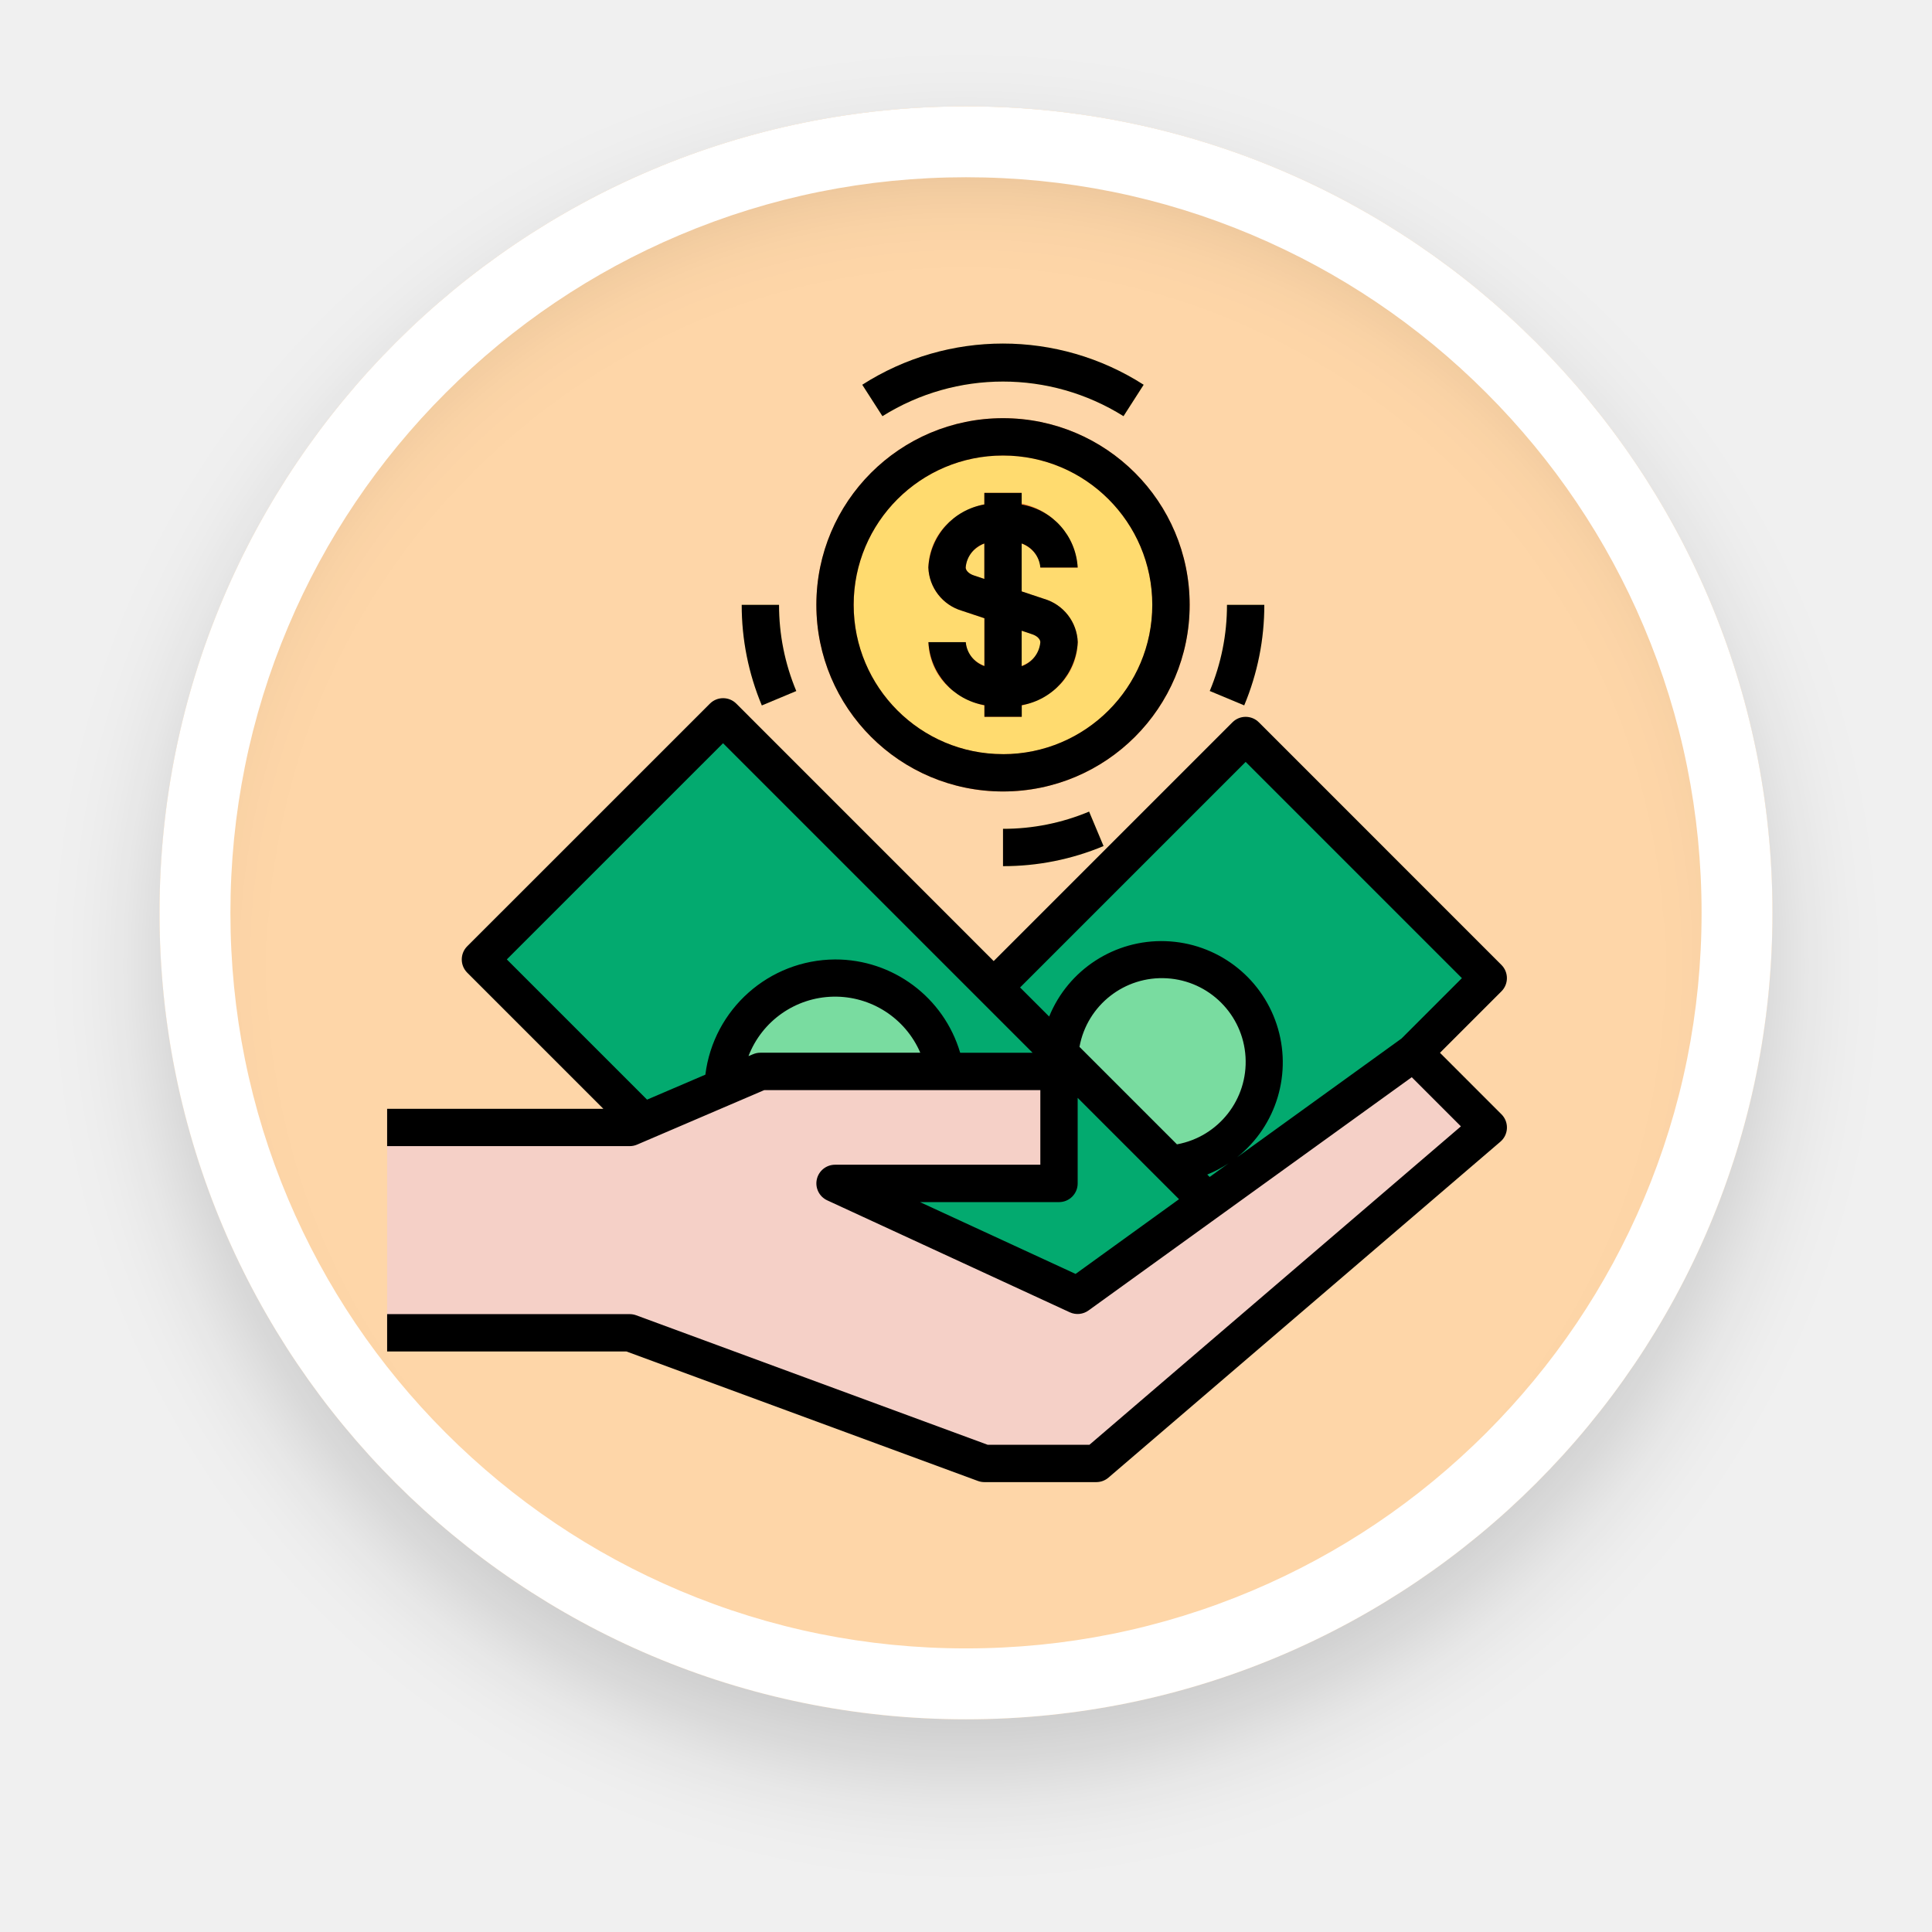
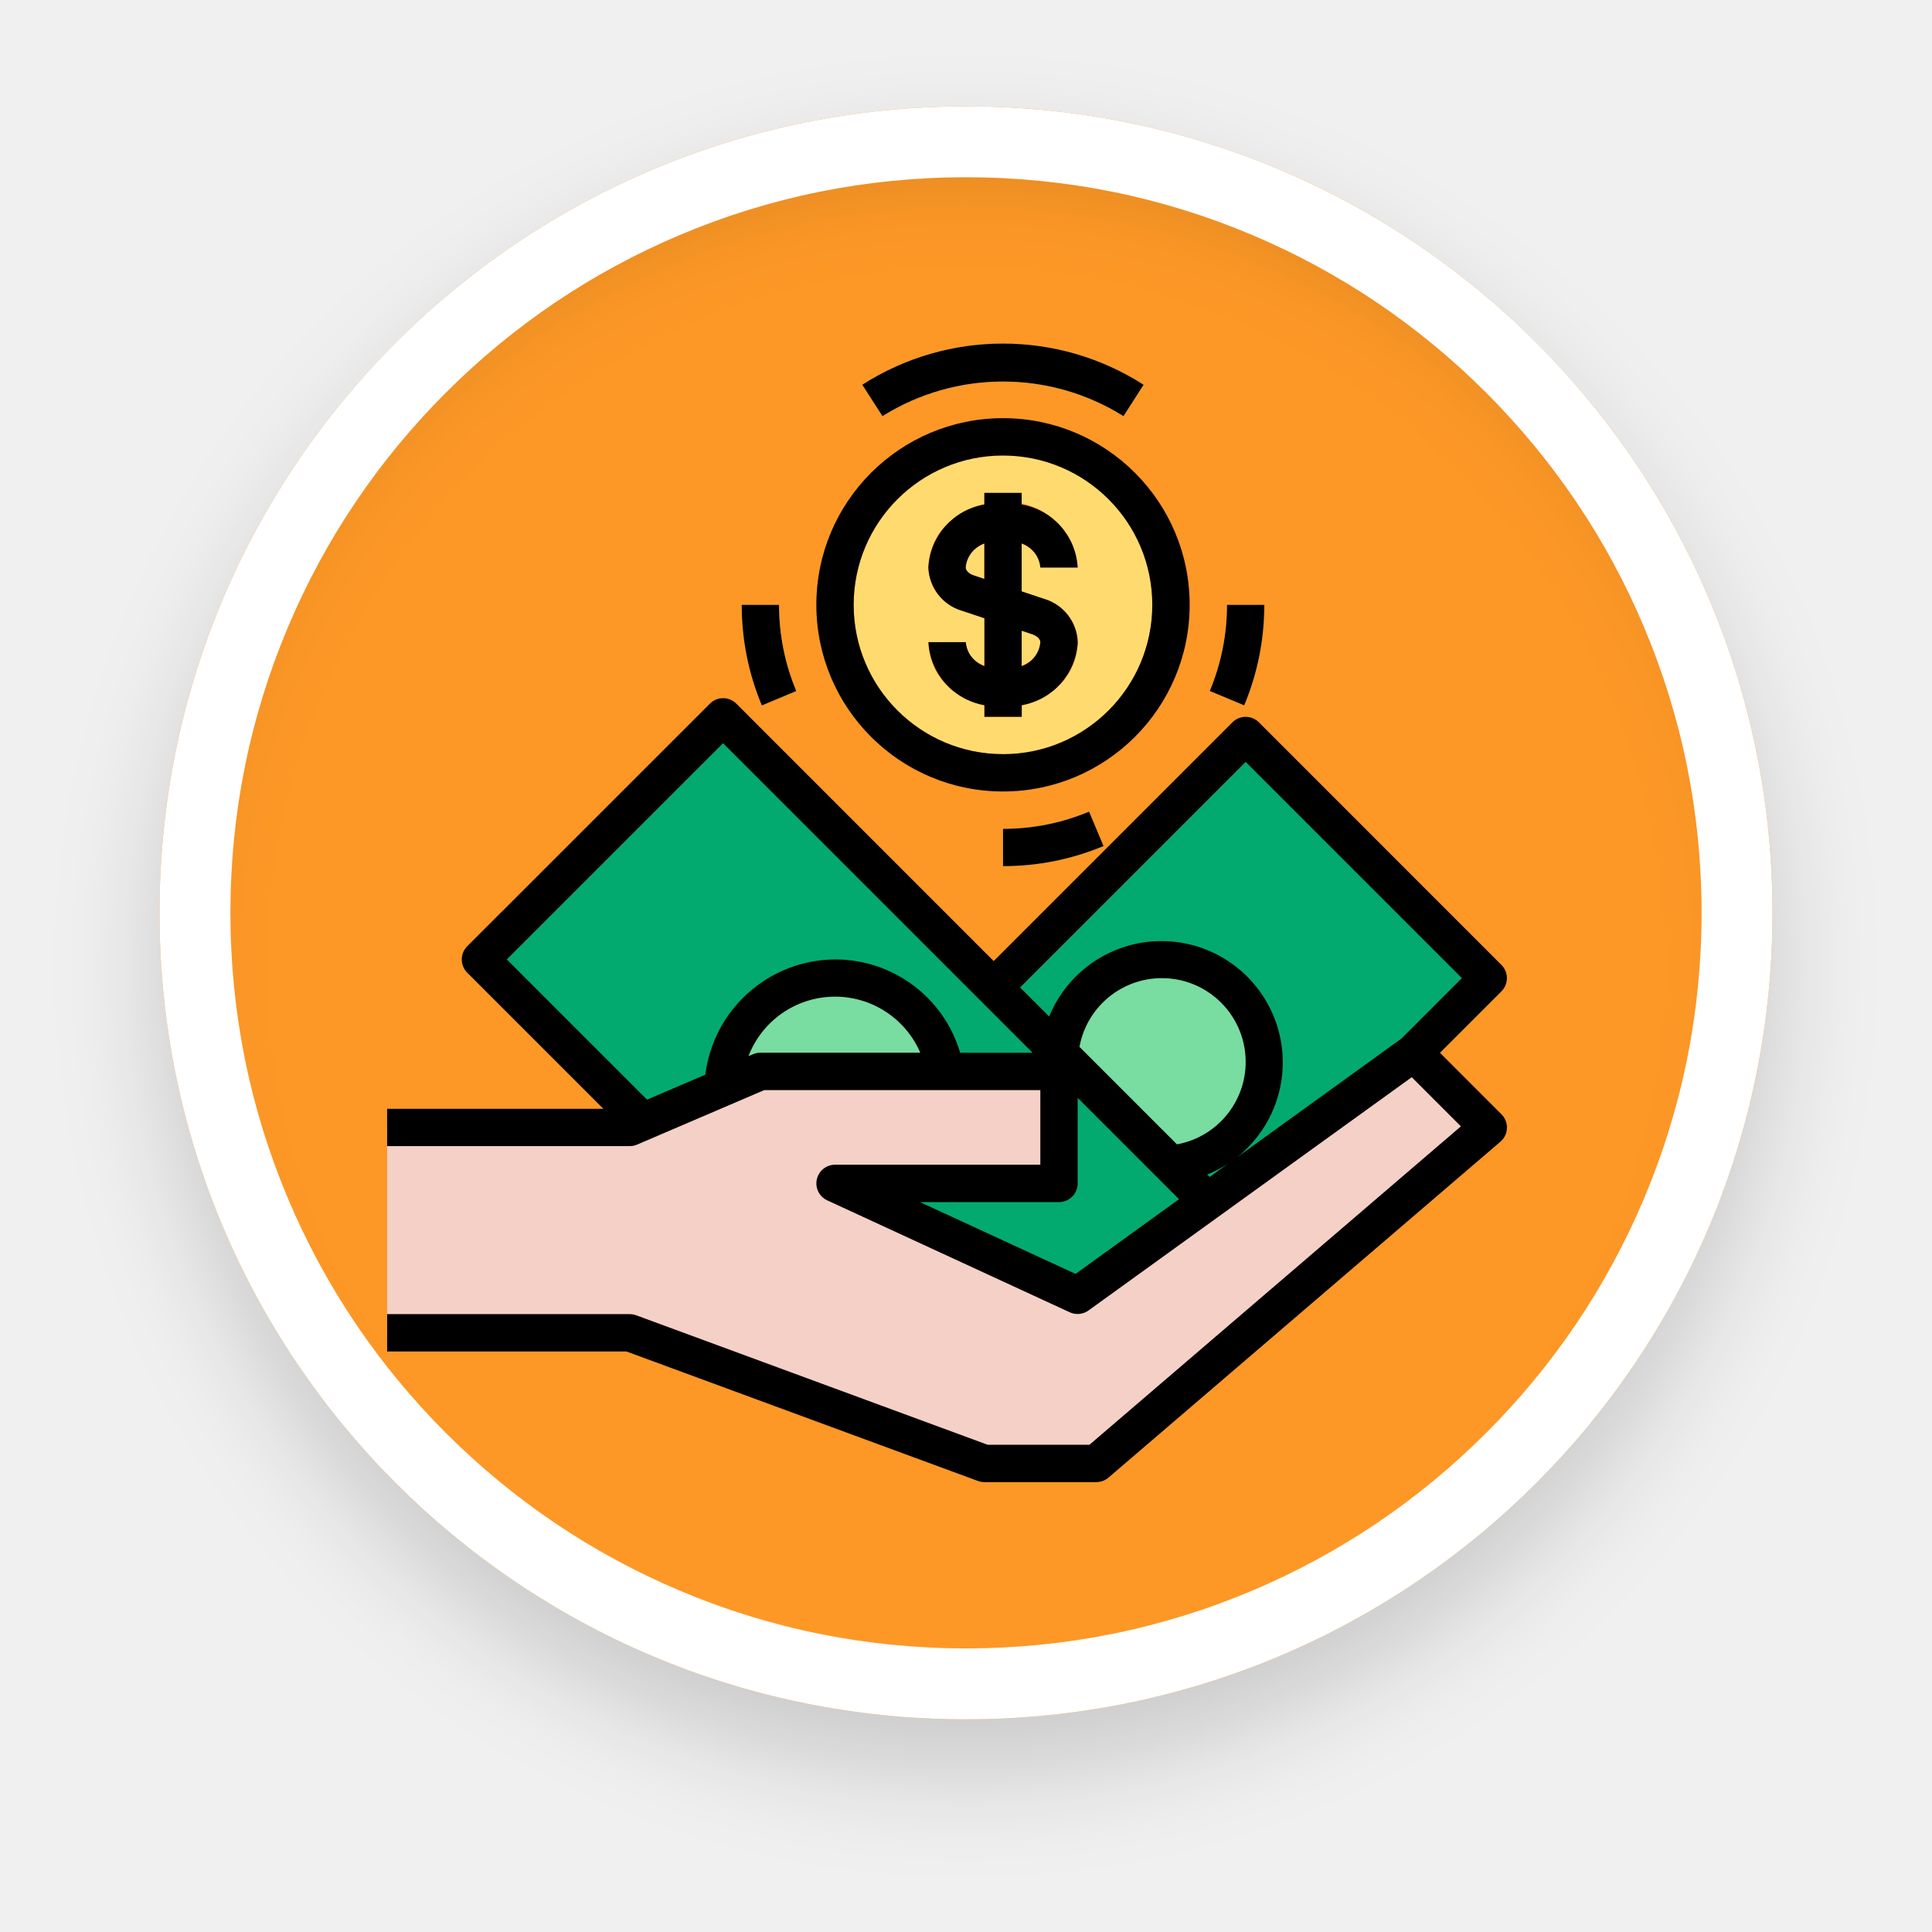
<svg xmlns="http://www.w3.org/2000/svg" width="109" height="109" viewBox="0 0 109 109">
  <defs>
-     <filter id="Trazado_873828" x="0" y="0" width="109" height="109" filterUnits="userSpaceOnUse">
+     <filter id="Path_873828" x="0" y="0" width="109" height="109" filterUnits="userSpaceOnUse">
      <feOffset dy="3" input="SourceAlpha" />
      <feGaussianBlur stdDeviation="3" result="blur" />
      <feFlood flood-opacity="0.161" />
      <feComposite operator="in" in2="blur" />
    </filter>
-     <filter id="Trazado_873828-2" x="0" y="0" width="109" height="109" filterUnits="userSpaceOnUse">
+     <filter id="Path_873828-2" x="0" y="0" width="109" height="109" filterUnits="userSpaceOnUse">
      <feOffset dy="3" input="SourceAlpha" />
      <feGaussianBlur stdDeviation="3" result="blur-2" />
      <feFlood flood-opacity="0.161" result="color" />
      <feComposite operator="out" in="SourceGraphic" in2="blur-2" />
      <feComposite operator="in" in="color" />
      <feComposite operator="in" in2="SourceGraphic" />
    </filter>
  </defs>
-   <g id="Grupo_1112605" data-name="Grupo 1112605" transform="translate(9 6)">
+   <g id="Group_1201282" data-name="Group 1201282" transform="translate(9 6)">
    <g data-type="innerShadowGroup">
-       <g transform="matrix(1, 0, 0, 1, -9, -6)" filter="url(#Trazado_873828)">
-         <g id="Trazado_873828-3" data-name="Trazado 873828" transform="translate(9 6)" fill="#fed6a8">
+       <g transform="matrix(1, 0, 0, 1, -9, -6)" filter="url(#Path_873828)">
+         <g id="Path_873828-3" data-name="Path 873828" transform="translate(9 6)" fill="#fd9826">
          <path d="M 45.5 89 C 39.627 89 33.93 87.85 28.568 85.582 C 23.389 83.392 18.736 80.255 14.741 76.259 C 10.745 72.264 7.608 67.611 5.418 62.432 C 3.15 57.07 2 51.373 2 45.5 C 2 39.627 3.15 33.93 5.418 28.568 C 7.608 23.389 10.745 18.736 14.741 14.741 C 18.736 10.745 23.389 7.608 28.568 5.418 C 33.93 3.15 39.627 2 45.5 2 C 51.373 2 57.07 3.15 62.432 5.418 C 67.611 7.608 72.264 10.745 76.259 14.741 C 80.255 18.736 83.392 23.389 85.582 28.568 C 87.85 33.93 89 39.627 89 45.5 C 89 51.373 87.85 57.07 85.582 62.432 C 83.392 67.611 80.255 72.264 76.259 76.259 C 72.264 80.255 67.611 83.392 62.432 85.582 C 57.07 87.85 51.373 89 45.5 89 Z" stroke="none" />
          <path d="M 45.5 4 C 39.896 4 34.461 5.097 29.348 7.26 C 24.406 9.35 19.968 12.342 16.155 16.155 C 12.342 19.968 9.35 24.406 7.26 29.348 C 5.097 34.461 4 39.896 4 45.5 C 4 51.104 5.097 56.539 7.26 61.652 C 9.35 66.594 12.342 71.032 16.155 74.845 C 19.968 78.658 24.406 81.65 29.348 83.74 C 34.461 85.903 39.896 87 45.5 87 C 51.104 87 56.539 85.903 61.652 83.74 C 66.594 81.65 71.032 78.658 74.845 74.845 C 78.658 71.032 81.65 66.594 83.74 61.652 C 85.903 56.539 87 51.104 87 45.5 C 87 39.896 85.903 34.461 83.74 29.348 C 81.65 24.406 78.658 19.968 74.845 16.155 C 71.032 12.342 66.594 9.35 61.652 7.26 C 56.539 5.097 51.104 4 45.5 4 M 45.5 0 C 70.629 0 91 20.371 91 45.5 C 91 70.629 70.629 91 45.5 91 C 20.371 91 0 70.629 0 45.5 C 0 20.371 20.371 0 45.5 0 Z" stroke="none" fill="#fff" />
        </g>
      </g>
-       <g id="Trazado_873828-4" data-name="Trazado 873828" fill="#fed6a8">
+       <g id="Path_873828-4" data-name="Path 873828" fill="#fd9826">
        <path d="M 45.5 89 C 39.627 89 33.93 87.85 28.568 85.582 C 23.389 83.392 18.736 80.255 14.741 76.259 C 10.745 72.264 7.608 67.611 5.418 62.432 C 3.15 57.07 2 51.373 2 45.5 C 2 39.627 3.15 33.93 5.418 28.568 C 7.608 23.389 10.745 18.736 14.741 14.741 C 18.736 10.745 23.389 7.608 28.568 5.418 C 33.93 3.15 39.627 2 45.5 2 C 51.373 2 57.07 3.15 62.432 5.418 C 67.611 7.608 72.264 10.745 76.259 14.741 C 80.255 18.736 83.392 23.389 85.582 28.568 C 87.85 33.93 89 39.627 89 45.5 C 89 51.373 87.85 57.07 85.582 62.432 C 83.392 67.611 80.255 72.264 76.259 76.259 C 72.264 80.255 67.611 83.392 62.432 85.582 C 57.07 87.85 51.373 89 45.5 89 Z" stroke="none" />
        <path d="M 45.5 4 C 39.896 4 34.461 5.097 29.348 7.26 C 24.406 9.35 19.968 12.342 16.155 16.155 C 12.342 19.968 9.35 24.406 7.26 29.348 C 5.097 34.461 4 39.896 4 45.5 C 4 51.104 5.097 56.539 7.26 61.652 C 9.35 66.594 12.342 71.032 16.155 74.845 C 19.968 78.658 24.406 81.65 29.348 83.74 C 34.461 85.903 39.896 87 45.5 87 C 51.104 87 56.539 85.903 61.652 83.74 C 66.594 81.65 71.032 78.658 74.845 74.845 C 78.658 71.032 81.65 66.594 83.74 61.652 C 85.903 56.539 87 51.104 87 45.5 C 87 39.896 85.903 34.461 83.74 29.348 C 81.65 24.406 78.658 19.968 74.845 16.155 C 71.032 12.342 66.594 9.35 61.652 7.26 C 56.539 5.097 51.104 4 45.5 4 M 45.5 0 C 70.629 0 91 20.371 91 45.5 C 91 70.629 70.629 91 45.5 91 C 20.371 91 0 70.629 0 45.5 C 0 20.371 20.371 0 45.5 0 Z" stroke="none" />
      </g>
-       <g transform="matrix(1, 0, 0, 1, -9, -6)" filter="url(#Trazado_873828-2)">
-         <g id="Trazado_873828-5" data-name="Trazado 873828" transform="translate(9 6)" fill="#fff">
+       <g transform="matrix(1, 0, 0, 1, -9, -6)" filter="url(#Path_873828-2)">
+         <g id="Path_873828-5" data-name="Path 873828" transform="translate(9 6)" fill="#fff">
          <path d="M 45.5 89 C 39.627 89 33.93 87.85 28.568 85.582 C 23.389 83.392 18.736 80.255 14.741 76.259 C 10.745 72.264 7.608 67.611 5.418 62.432 C 3.15 57.07 2 51.373 2 45.5 C 2 39.627 3.15 33.93 5.418 28.568 C 7.608 23.389 10.745 18.736 14.741 14.741 C 18.736 10.745 23.389 7.608 28.568 5.418 C 33.93 3.15 39.627 2 45.5 2 C 51.373 2 57.07 3.15 62.432 5.418 C 67.611 7.608 72.264 10.745 76.259 14.741 C 80.255 18.736 83.392 23.389 85.582 28.568 C 87.85 33.93 89 39.627 89 45.5 C 89 51.373 87.85 57.07 85.582 62.432 C 83.392 67.611 80.255 72.264 76.259 76.259 C 72.264 80.255 67.611 83.392 62.432 85.582 C 57.07 87.85 51.373 89 45.5 89 Z" stroke="none" />
          <path d="M 45.5 4 C 39.896 4 34.461 5.097 29.348 7.26 C 24.406 9.35 19.968 12.342 16.155 16.155 C 12.342 19.968 9.35 24.406 7.26 29.348 C 5.097 34.461 4 39.896 4 45.5 C 4 51.104 5.097 56.539 7.26 61.652 C 9.35 66.594 12.342 71.032 16.155 74.845 C 19.968 78.658 24.406 81.65 29.348 83.74 C 34.461 85.903 39.896 87 45.5 87 C 51.104 87 56.539 85.903 61.652 83.74 C 66.594 81.65 71.032 78.658 74.845 74.845 C 78.658 71.032 81.65 66.594 83.74 61.652 C 85.903 56.539 87 51.104 87 45.5 C 87 39.896 85.903 34.461 83.74 29.348 C 81.65 24.406 78.658 19.968 74.845 16.155 C 71.032 12.342 66.594 9.35 61.652 7.26 C 56.539 5.097 51.104 4 45.5 4 M 45.5 0 C 70.629 0 91 20.371 91 45.5 C 91 70.629 70.629 91 45.5 91 C 20.371 91 0 70.629 0 45.5 C 0 20.371 20.371 0 45.5 0 Z" stroke="none" />
        </g>
      </g>
-       <g id="Trazado_873828-6" data-name="Trazado 873828" fill="none">
+       <g id="Path_873828-6" data-name="Path 873828" fill="none">
        <path d="M 45.5 89 C 39.627 89 33.93 87.85 28.568 85.582 C 23.389 83.392 18.736 80.255 14.741 76.259 C 10.745 72.264 7.608 67.611 5.418 62.432 C 3.15 57.07 2 51.373 2 45.5 C 2 39.627 3.15 33.93 5.418 28.568 C 7.608 23.389 10.745 18.736 14.741 14.741 C 18.736 10.745 23.389 7.608 28.568 5.418 C 33.93 3.15 39.627 2 45.5 2 C 51.373 2 57.07 3.15 62.432 5.418 C 67.611 7.608 72.264 10.745 76.259 14.741 C 80.255 18.736 83.392 23.389 85.582 28.568 C 87.85 33.93 89 39.627 89 45.5 C 89 51.373 87.85 57.07 85.582 62.432 C 83.392 67.611 80.255 72.264 76.259 76.259 C 72.264 80.255 67.611 83.392 62.432 85.582 C 57.07 87.85 51.373 89 45.5 89 Z" stroke="none" />
        <path d="M 45.5 4 C 39.896 4 34.461 5.097 29.348 7.26 C 24.406 9.35 19.968 12.342 16.155 16.155 C 12.342 19.968 9.35 24.406 7.26 29.348 C 5.097 34.461 4 39.896 4 45.5 C 4 51.104 5.097 56.539 7.26 61.652 C 9.35 66.594 12.342 71.032 16.155 74.845 C 19.968 78.658 24.406 81.65 29.348 83.74 C 34.461 85.903 39.896 87 45.5 87 C 51.104 87 56.539 85.903 61.652 83.74 C 66.594 81.65 71.032 78.658 74.845 74.845 C 78.658 71.032 81.65 66.594 83.74 61.652 C 85.903 56.539 87 51.104 87 45.5 C 87 39.896 85.903 34.461 83.74 29.348 C 81.65 24.406 78.658 19.968 74.845 16.155 C 71.032 12.342 66.594 9.35 61.652 7.26 C 56.539 5.097 51.104 4 45.5 4 M 45.5 0 C 70.629 0 91 20.371 91 45.5 C 91 70.629 70.629 91 45.5 91 C 20.371 91 0 70.629 0 45.5 C 0 20.371 20.371 0 45.5 0 Z" stroke="none" fill="#fff" />
      </g>
    </g>
-     <g id="Grupo_1111993" data-name="Grupo 1111993" transform="translate(12.839 13.383)">
-       <path id="Trazado_900657" data-name="Trazado 900657" d="M304.889,189.949l-4.212,4.212-11.615,8.392-2.053-2.053.042-.053a5.791,5.791,0,1,0-6.361-6.286l-.011.011-3.7-3.7L291.2,176.26Z" transform="translate(-242.761 -154.147)" fill="#03aa6f" />
-       <path id="Trazado_900658" data-name="Trazado 900658" d="M66.325,323.161,44.212,342.115H37.894l-20.007-7.371H4.2V323.161H17.887l.737-.316,4.528-1.937L25.258,320H42.106v6.318H29.47l13.689,6.318,7.339-5.3,11.615-8.392Z" transform="translate(-4.198 -278.935)" fill="#f5d0c7" />
-       <path id="Trazado_900659" data-name="Trazado 900659" d="M318.018,282.529a5.784,5.784,0,0,1-5.2,5.76l-.042.053-5.813-5.813-.516-.516.011-.011a5.792,5.792,0,0,1,11.562.527Z" transform="translate(-268.526 -241.988)" fill="#79dca0" />
-       <path id="Trazado_900660" data-name="Trazado 900660" d="M226.669,331.011l-7.339,5.3L205.64,329.99h12.636v-6.318l.526-.527,5.813,5.813Z" transform="translate(-180.368 -282.605)" fill="#03aa6f" />
-       <path id="Trazado_900661" data-name="Trazado 900661" d="M215.117,56.181a3.493,3.493,0,0,0,2.232-.769,2.438,2.438,0,0,0,.927-1.864,1.579,1.579,0,0,0-1.169-1.443l-1.99-.663V46.7a3.493,3.493,0,0,0-2.232.769,2.438,2.438,0,0,0-.927,1.864,1.579,1.579,0,0,0,1.169,1.443l1.99.663Zm0-14.216a9.477,9.477,0,1,1-9.477,9.477A9.476,9.476,0,0,1,215.117,41.965Z" transform="translate(-180.368 -36.7)" fill="#ffdb6f" />
-       <path id="Trazado_900662" data-name="Trazado 900662" d="M79.335,187.348l-.527.527h-6.4a6.318,6.318,0,0,0-12.552.906l-4.528,1.938-9.161-9.161,13.689-13.689,15.269,15.269,3.7,3.7Z" transform="translate(-40.9 -146.807)" fill="#03aa6f" />
-       <g id="Grupo_1111993-2" data-name="Grupo 1111993" transform="translate(31.59 10.003)">
-         <path id="Trazado_900663" data-name="Trazado 900663" d="M284.341,119.612a2.438,2.438,0,0,1-.927,1.864,3.492,3.492,0,0,1-2.232.769v-4.738l1.99.663A1.579,1.579,0,0,1,284.341,119.612Z" transform="translate(-278.023 -112.767)" fill="#ffdb6f" />
-         <path id="Trazado_900664" data-name="Trazado 900664" d="M259.159,79.734v4.738l-1.99-.663A1.579,1.579,0,0,1,256,82.366a2.438,2.438,0,0,1,.927-1.864A3.5,3.5,0,0,1,259.159,79.734Z" transform="translate(-256 -79.734)" fill="#ffdb6f" />
+     <g id="Group_1111993" data-name="Group 1111993" transform="translate(12.839 13.383)">
+       <path id="Path_900657" data-name="Path 900657" d="M304.889,189.949l-4.212,4.212-11.615,8.392-2.053-2.053.042-.053a5.791,5.791,0,1,0-6.361-6.286l-.011.011-3.7-3.7L291.2,176.26Z" transform="translate(-242.761 -154.147)" fill="#03aa6f" />
+       <path id="Path_900658" data-name="Path 900658" d="M66.325,323.161,44.212,342.115H37.894l-20.007-7.371H4.2V323.161H17.887l.737-.316,4.528-1.937L25.258,320H42.106v6.318H29.47l13.689,6.318,7.339-5.3,11.615-8.392Z" transform="translate(-4.198 -278.935)" fill="#f5d0c7" />
+       <path id="Path_900659" data-name="Path 900659" d="M318.018,282.529a5.784,5.784,0,0,1-5.2,5.76l-.042.053-5.813-5.813-.516-.516.011-.011a5.792,5.792,0,0,1,11.562.527Z" transform="translate(-268.526 -241.988)" fill="#79dca0" />
+       <path id="Path_900660" data-name="Path 900660" d="M226.669,331.011l-7.339,5.3L205.64,329.99h12.636v-6.318l.526-.527,5.813,5.813Z" transform="translate(-180.368 -282.605)" fill="#03aa6f" />
+       <path id="Path_900661" data-name="Path 900661" d="M215.117,56.181a3.493,3.493,0,0,0,2.232-.769,2.438,2.438,0,0,0,.927-1.864,1.579,1.579,0,0,0-1.169-1.443l-1.99-.663V46.7a3.493,3.493,0,0,0-2.232.769,2.438,2.438,0,0,0-.927,1.864,1.579,1.579,0,0,0,1.169,1.443l1.99.663Zm0-14.216a9.477,9.477,0,1,1-9.477,9.477A9.476,9.476,0,0,1,215.117,41.965Z" transform="translate(-180.368 -36.7)" fill="#ffdb6f" />
+       <path id="Path_900662" data-name="Path 900662" d="M79.335,187.348l-.527.527h-6.4a6.318,6.318,0,0,0-12.552.906l-4.528,1.938-9.161-9.161,13.689-13.689,15.269,15.269,3.7,3.7Z" transform="translate(-40.9 -146.807)" fill="#03aa6f" />
+       <g id="Group_1111993-2" data-name="Group 1111993" transform="translate(31.59 10.003)">
+         <path id="Path_900663" data-name="Path 900663" d="M284.341,119.612a2.438,2.438,0,0,1-.927,1.864,3.492,3.492,0,0,1-2.232.769v-4.738l1.99.663A1.579,1.579,0,0,1,284.341,119.612Z" transform="translate(-278.023 -112.767)" fill="#ffdb6f" />
+         <path id="Path_900664" data-name="Path 900664" d="M259.159,79.734v4.738l-1.99-.663A1.579,1.579,0,0,1,256,82.366a2.438,2.438,0,0,1,.927-1.864A3.5,3.5,0,0,1,259.159,79.734Z" transform="translate(-256 -79.734)" fill="#ffdb6f" />
      </g>
-       <path id="Trazado_900665" data-name="Trazado 900665" d="M167.832,290.419H157.386l-2.106.906a6.318,6.318,0,0,1,12.552-.906Z" transform="translate(-136.326 -249.352)" fill="#79dca0" />
-       <g id="Grupo_1111994" data-name="Grupo 1111994" transform="translate(20.007 0)">
-         <path id="Trazado_900666" data-name="Trazado 900666" d="M232.629,4.1a12.81,12.81,0,0,0-13.6,0l-1.139-1.771a14.718,14.718,0,0,1,15.881,0Z" transform="translate(-211.086 0)" fill="#ffdb6f" />
-         <path id="Trazado_900667" data-name="Trazado 900667" d="M164.807,123.175a14.715,14.715,0,0,1-1.133-5.669h2.106a12.583,12.583,0,0,0,.973,4.861Z" transform="translate(-163.674 -102.764)" fill="#ffdb6f" />
-         <path id="Trazado_900668" data-name="Trazado 900668" d="M281.181,213.55v-2.106a12.583,12.583,0,0,0,4.861-.973l.809,1.946A14.712,14.712,0,0,1,281.181,213.55Z" transform="translate(-266.439 -184.066)" fill="#ffdb6f" />
-         <path id="Trazado_900669" data-name="Trazado 900669" d="M376.093,123.175l-1.946-.809a12.585,12.585,0,0,0,.973-4.861h2.106A14.717,14.717,0,0,1,376.093,123.175Z" transform="translate(-347.742 -102.764)" fill="#ffdb6f" />
+       <path id="Path_900665" data-name="Path 900665" d="M167.832,290.419H157.386l-2.106.906a6.318,6.318,0,0,1,12.552-.906Z" transform="translate(-136.326 -249.352)" fill="#79dca0" />
+       <g id="Group_1111994" data-name="Group 1111994" transform="translate(20.007 0)">
+         <path id="Path_900666" data-name="Path 900666" d="M232.629,4.1a12.81,12.81,0,0,0-13.6,0l-1.139-1.771a14.718,14.718,0,0,1,15.881,0Z" transform="translate(-211.086 0)" fill="#ffdb6f" />
+         <path id="Path_900667" data-name="Path 900667" d="M164.807,123.175a14.715,14.715,0,0,1-1.133-5.669h2.106a12.583,12.583,0,0,0,.973,4.861Z" transform="translate(-163.674 -102.764)" fill="#ffdb6f" />
+         <path id="Path_900668" data-name="Path 900668" d="M281.181,213.55v-2.106a12.583,12.583,0,0,0,4.861-.973l.809,1.946A14.712,14.712,0,0,1,281.181,213.55Z" transform="translate(-266.439 -184.066)" fill="#ffdb6f" />
+         <path id="Path_900669" data-name="Path 900669" d="M376.093,123.175l-1.946-.809a12.585,12.585,0,0,0,.973-4.861h2.106A14.717,14.717,0,0,1,376.093,123.175Z" transform="translate(-347.742 -102.764)" fill="#ffdb6f" />
      </g>
-       <g id="Grupo_1111995" data-name="Grupo 1111995" transform="translate(24.219 4.212)">
-         <path id="Trazado_900670" data-name="Trazado 900670" d="M207.777,54.633a10.53,10.53,0,1,1,10.53-10.53A10.53,10.53,0,0,1,207.777,54.633Zm0-18.954A8.424,8.424,0,1,0,216.2,44.1,8.424,8.424,0,0,0,207.777,35.679Z" transform="translate(-197.247 -33.573)" fill="#ff8030" />
-         <path id="Trazado_900671" data-name="Trazado 900671" d="M251.82,82.873a4.535,4.535,0,0,1-2.907-1.013,3.5,3.5,0,0,1-1.3-2.673h2.106a1.385,1.385,0,0,0,.548,1.053,2.671,2.671,0,0,0,3.116,0,1.385,1.385,0,0,0,.549-1.053c0-.147-.153-.346-.444-.442L249.5,77.416a2.632,2.632,0,0,1-1.889-2.441,3.5,3.5,0,0,1,1.306-2.673,4.532,4.532,0,0,1,2.906-1.013,3.979,3.979,0,0,1,4.212,3.686h-2.106c0-.856-.964-1.579-2.106-1.579a2.454,2.454,0,0,0-1.557.527,1.385,1.385,0,0,0-.549,1.053c0,.147.153.346.444.442l3.985,1.329a2.632,2.632,0,0,1,1.889,2.441,3.5,3.5,0,0,1-1.306,2.673A4.531,4.531,0,0,1,251.82,82.873Z" transform="translate(-241.29 -66.551)" fill="#ff8030" />
-         <rect id="Rectángulo_404698" data-name="Rectángulo 404698" width="2.106" height="12.636" transform="translate(9.477 4.212)" fill="#ff8030" />
+       <g id="Group_1111995" data-name="Group 1111995" transform="translate(24.219 4.212)">
+         <path id="Path_900670" data-name="Path 900670" d="M207.777,54.633a10.53,10.53,0,1,1,10.53-10.53A10.53,10.53,0,0,1,207.777,54.633Zm0-18.954A8.424,8.424,0,1,0,216.2,44.1,8.424,8.424,0,0,0,207.777,35.679Z" transform="translate(-197.247 -33.573)" fill="#ff8030" />
+         <path id="Path_900671" data-name="Path 900671" d="M251.82,82.873a4.535,4.535,0,0,1-2.907-1.013,3.5,3.5,0,0,1-1.3-2.673h2.106a1.385,1.385,0,0,0,.548,1.053,2.671,2.671,0,0,0,3.116,0,1.385,1.385,0,0,0,.549-1.053c0-.147-.153-.346-.444-.442L249.5,77.416a2.632,2.632,0,0,1-1.889-2.441,3.5,3.5,0,0,1,1.306-2.673,4.532,4.532,0,0,1,2.906-1.013,3.979,3.979,0,0,1,4.212,3.686h-2.106c0-.856-.964-1.579-2.106-1.579a2.454,2.454,0,0,0-1.557.527,1.385,1.385,0,0,0-.549,1.053c0,.147.153.346.444.442l3.985,1.329a2.632,2.632,0,0,1,1.889,2.441,3.5,3.5,0,0,1-1.306,2.673A4.531,4.531,0,0,1,251.82,82.873Z" transform="translate(-241.29 -66.551)" fill="#ff8030" />
+         <rect id="Rectangle_404698" data-name="Rectangle 404698" width="2.106" height="12.636" transform="translate(9.477 4.212)" fill="#ff8030" />
      </g>
-       <path id="Trazado_900672" data-name="Trazado 900672" d="M219.032,4.1a12.813,12.813,0,0,1,13.6,0l1.137-1.773a14.718,14.718,0,0,0-15.876,0Z" transform="translate(-191.085 -0.003)" />
-       <path id="Trazado_900673" data-name="Trazado 900673" d="M163.673,117.505a14.644,14.644,0,0,0,1.135,5.675l1.944-.813a12.552,12.552,0,0,1-.973-4.862h-2.106Z" transform="translate(-143.666 -102.763)" />
-       <path id="Trazado_900674" data-name="Trazado 900674" d="M281.18,213.558a14.608,14.608,0,0,0,5.672-1.134l-.815-1.944a12.5,12.5,0,0,1-4.857.972v2.106Z" transform="translate(-246.431 -184.074)" />
-       <path id="Trazado_900675" data-name="Trazado 900675" d="M376.1,123.177a14.629,14.629,0,0,0,1.134-5.671h-2.106a12.515,12.515,0,0,1-.972,4.859Z" transform="translate(-327.743 -102.764)" />
-       <path id="Trazado_900676" data-name="Trazado 900676" d="M218.308,44.1a10.53,10.53,0,1,0-10.53,10.53A10.53,10.53,0,0,0,218.308,44.1Zm-10.53,8.424A8.424,8.424,0,1,1,216.2,44.1,8.424,8.424,0,0,1,207.778,52.526Z" transform="translate(-173.029 -29.36)" />
-       <path id="Trazado_900677" data-name="Trazado 900677" d="M253.926,71.357h2.106a3.812,3.812,0,0,0-3.159-3.555v-.657h-2.106V67.8a3.812,3.812,0,0,0-3.159,3.555,2.646,2.646,0,0,0,1.9,2.442l1.264.421v2.7a1.579,1.579,0,0,1-1.053-1.351h-2.106a3.812,3.812,0,0,0,3.159,3.555v.657h2.106v-.657a3.812,3.812,0,0,0,3.159-3.555,2.646,2.646,0,0,0-1.9-2.442l-1.264-.421V70A1.579,1.579,0,0,1,253.926,71.357Zm-.453,3.767c.266.089.453.273.453.445a1.579,1.579,0,0,1-1.053,1.353v-2ZM250.167,71.8c-.266-.089-.453-.273-.453-.445A1.579,1.579,0,0,1,250.767,70v2Z" transform="translate(-217.071 -58.721)" />
-       <path id="Trazado_900678" data-name="Trazado 900678" d="M53.381,160.839a1.054,1.054,0,0,0-1.489,0L38.421,174.31,23.9,159.786a1.054,1.054,0,0,0-1.489,0L8.719,173.475a1.054,1.054,0,0,0,0,1.489l7.68,7.68H4.2v2.106H17.887a1.038,1.038,0,0,0,.415-.085l7.172-3.074H41.053V185.8H29.47a1.053,1.053,0,0,0-.441,2.009l13.689,6.318a1.051,1.051,0,0,0,1.053-.105l18.237-13.16,2.773,2.773L43.823,201.6h-5.74l-19.831-7.306a1.052,1.052,0,0,0-.364-.065H4.2v2.106H17.7l19.831,7.306a1.052,1.052,0,0,0,.364.065h6.318a1.046,1.046,0,0,0,.684-.254L67.01,184.5a1.054,1.054,0,0,0,.115-1.485c-.018-.02-.036-.04-.055-.059L63.6,179.485l3.468-3.468a1.054,1.054,0,0,0,0-1.489Zm-30.229,1.18,17.465,17.465H36.531a7.34,7.34,0,0,0-7.06-5.265,7.417,7.417,0,0,0-7.317,6.5l-3.289,1.409-7.912-7.912Zm25.609,22.631-5.5-5.5a4.727,4.727,0,1,1,5.5,5.5ZM51.7,185.7l-1.094.79-.136-.136a6.806,6.806,0,0,0,1.23-.652v0Zm-26.442-6.219a1.038,1.038,0,0,0-.415.085l-.256.105a5.235,5.235,0,0,1,9.693-.191ZM43.042,191.96l-8.778-4.051h7.842a1.053,1.053,0,0,0,1.053-1.053v-4.829l5.718,5.718Zm18.388-13.28-9.279,6.7a6.844,6.844,0,1,0-10.6-7.941L39.91,175.8l12.727-12.727,12.2,12.2Z" transform="translate(-4.198 -139.471)" />
+       <path id="Path_900672" data-name="Path 900672" d="M219.032,4.1a12.813,12.813,0,0,1,13.6,0l1.137-1.773a14.718,14.718,0,0,0-15.876,0Z" transform="translate(-191.085 -0.003)" />
+       <path id="Path_900673" data-name="Path 900673" d="M163.673,117.505a14.644,14.644,0,0,0,1.135,5.675l1.944-.813a12.552,12.552,0,0,1-.973-4.862h-2.106Z" transform="translate(-143.666 -102.763)" />
+       <path id="Path_900674" data-name="Path 900674" d="M281.18,213.558a14.608,14.608,0,0,0,5.672-1.134l-.815-1.944a12.5,12.5,0,0,1-4.857.972v2.106Z" transform="translate(-246.431 -184.074)" />
+       <path id="Path_900675" data-name="Path 900675" d="M376.1,123.177a14.629,14.629,0,0,0,1.134-5.671h-2.106a12.515,12.515,0,0,1-.972,4.859Z" transform="translate(-327.743 -102.764)" />
+       <path id="Path_900676" data-name="Path 900676" d="M218.308,44.1a10.53,10.53,0,1,0-10.53,10.53A10.53,10.53,0,0,0,218.308,44.1Zm-10.53,8.424A8.424,8.424,0,1,1,216.2,44.1,8.424,8.424,0,0,1,207.778,52.526Z" transform="translate(-173.029 -29.36)" />
+       <path id="Path_900677" data-name="Path 900677" d="M253.926,71.357h2.106a3.812,3.812,0,0,0-3.159-3.555v-.657h-2.106V67.8a3.812,3.812,0,0,0-3.159,3.555,2.646,2.646,0,0,0,1.9,2.442l1.264.421v2.7a1.579,1.579,0,0,1-1.053-1.351h-2.106a3.812,3.812,0,0,0,3.159,3.555v.657h2.106v-.657a3.812,3.812,0,0,0,3.159-3.555,2.646,2.646,0,0,0-1.9-2.442l-1.264-.421V70A1.579,1.579,0,0,1,253.926,71.357Zm-.453,3.767c.266.089.453.273.453.445a1.579,1.579,0,0,1-1.053,1.353v-2ZM250.167,71.8c-.266-.089-.453-.273-.453-.445A1.579,1.579,0,0,1,250.767,70v2Z" transform="translate(-217.071 -58.721)" />
+       <path id="Path_900678" data-name="Path 900678" d="M53.381,160.839a1.054,1.054,0,0,0-1.489,0L38.421,174.31,23.9,159.786a1.054,1.054,0,0,0-1.489,0L8.719,173.475a1.054,1.054,0,0,0,0,1.489l7.68,7.68H4.2v2.106H17.887a1.038,1.038,0,0,0,.415-.085l7.172-3.074H41.053V185.8H29.47a1.053,1.053,0,0,0-.441,2.009l13.689,6.318a1.051,1.051,0,0,0,1.053-.105l18.237-13.16,2.773,2.773L43.823,201.6h-5.74l-19.831-7.306a1.052,1.052,0,0,0-.364-.065H4.2v2.106H17.7l19.831,7.306a1.052,1.052,0,0,0,.364.065h6.318a1.046,1.046,0,0,0,.684-.254L67.01,184.5a1.054,1.054,0,0,0,.115-1.485c-.018-.02-.036-.04-.055-.059L63.6,179.485l3.468-3.468a1.054,1.054,0,0,0,0-1.489Zm-30.229,1.18,17.465,17.465H36.531a7.34,7.34,0,0,0-7.06-5.265,7.417,7.417,0,0,0-7.317,6.5l-3.289,1.409-7.912-7.912Zm25.609,22.631-5.5-5.5a4.727,4.727,0,1,1,5.5,5.5ZM51.7,185.7l-1.094.79-.136-.136a6.806,6.806,0,0,0,1.23-.652v0Zm-26.442-6.219a1.038,1.038,0,0,0-.415.085l-.256.105a5.235,5.235,0,0,1,9.693-.191ZM43.042,191.96l-8.778-4.051h7.842a1.053,1.053,0,0,0,1.053-1.053v-4.829l5.718,5.718Zm18.388-13.28-9.279,6.7a6.844,6.844,0,1,0-10.6-7.941L39.91,175.8l12.727-12.727,12.2,12.2Z" transform="translate(-4.198 -139.471)" />
    </g>
  </g>
</svg>
